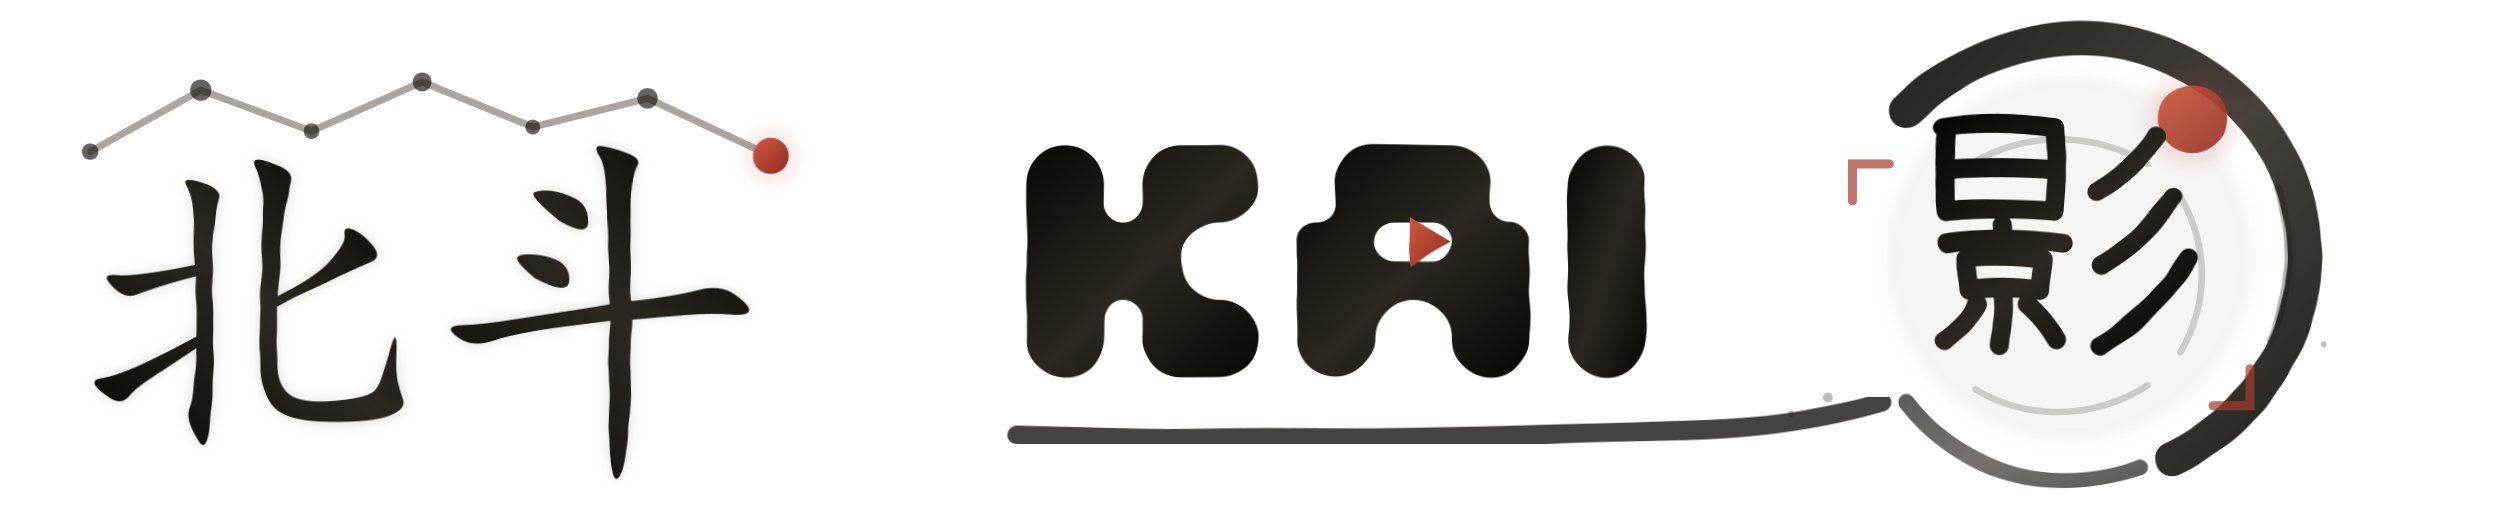
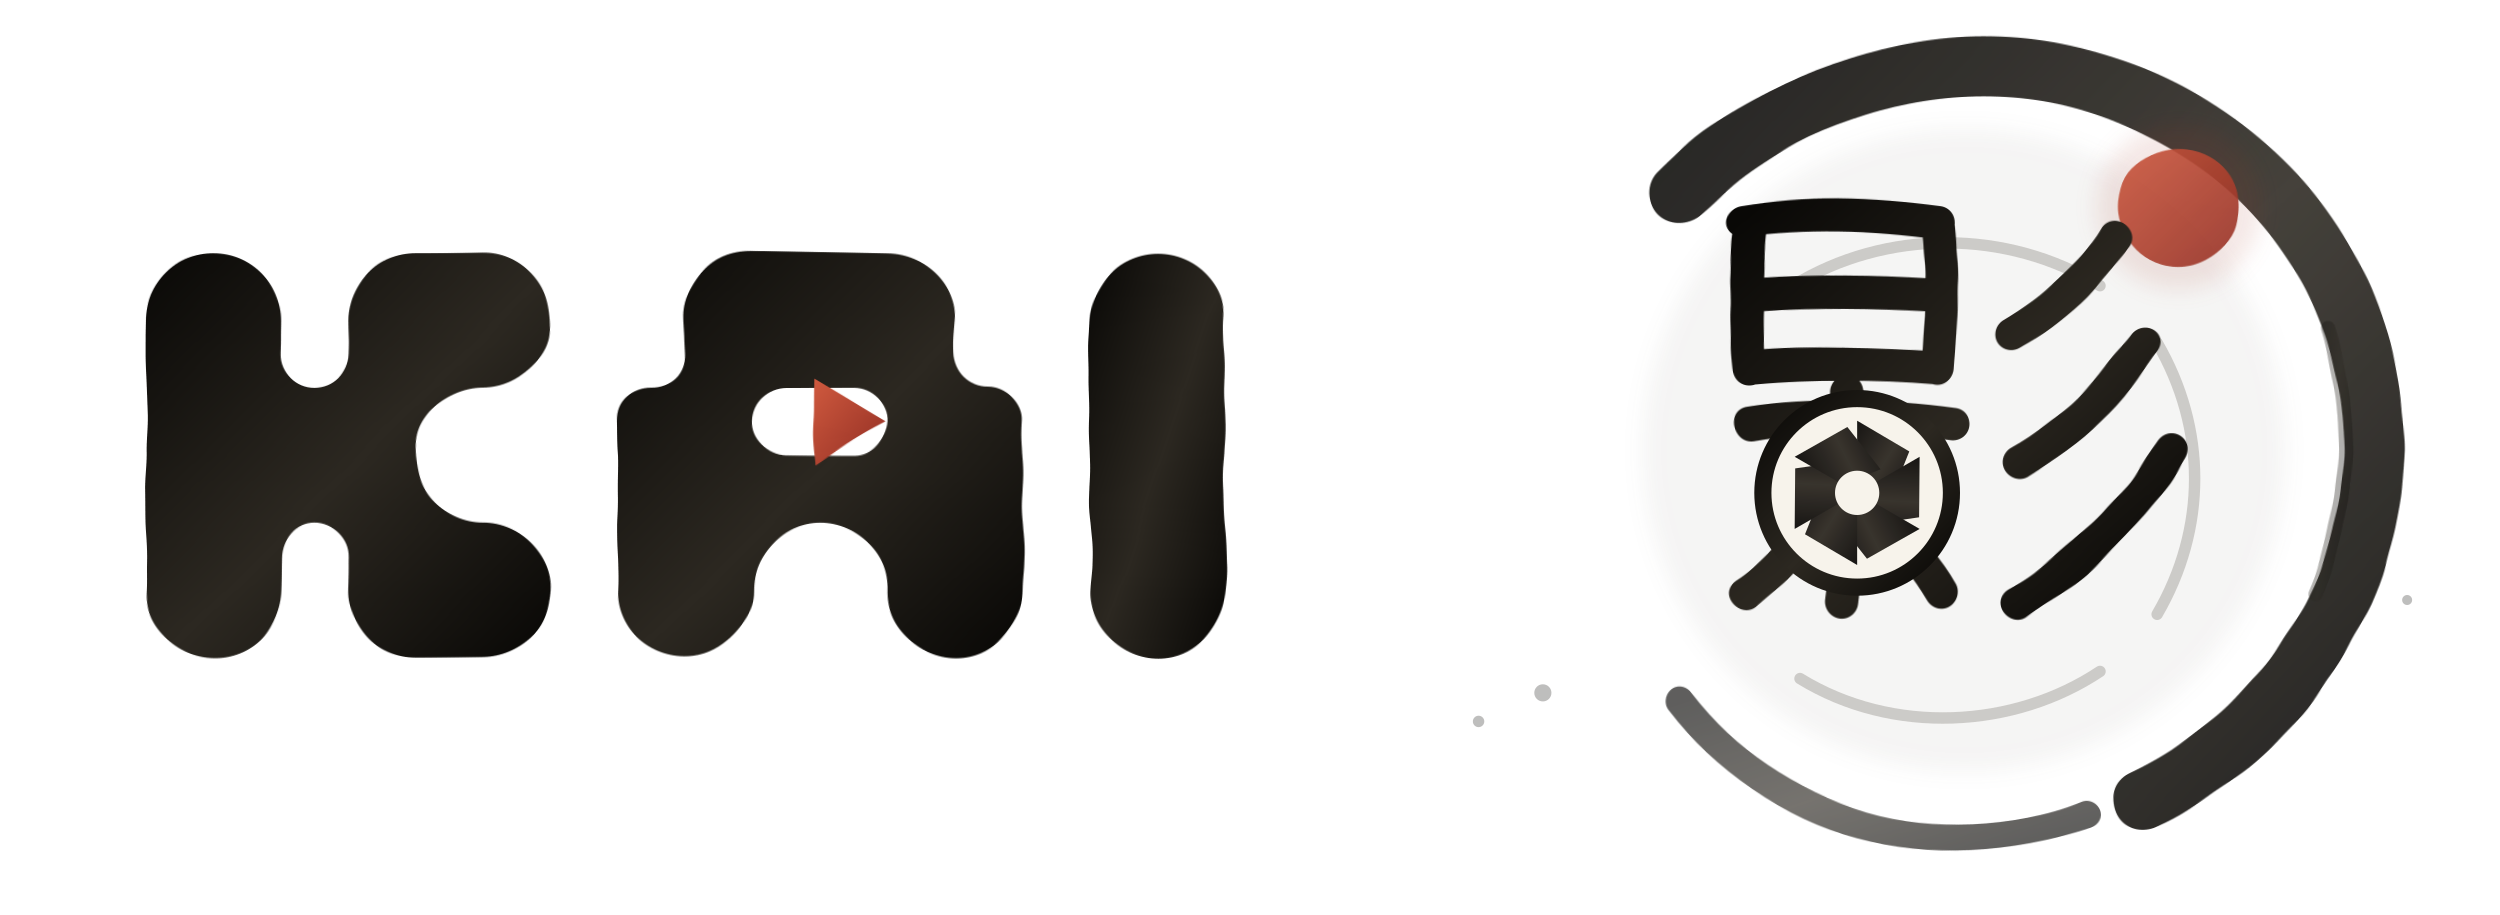
- <svg xmlns="http://www.w3.org/2000/svg" width="610" height="128" viewBox="0 0 610 128" role="img" aria-labelledby="title desc">
+ <svg xmlns="http://www.w3.org/2000/svg" width="350" height="128" viewBox="0 0 350 128" role="img" aria-labelledby="title desc">
  <defs>
    <linearGradient id="ink" x1="0" y1="0" x2="1" y2="1">
      <stop offset="0" stop-color="#090806" />
      <stop offset=".52" stop-color="#2c2821" />
      <stop offset="1" stop-color="#080705" />
    </linearGradient>
    <linearGradient id="red" x1="0" y1="0" x2="1" y2="1">
      <stop offset="0" stop-color="#d05a3f" />
      <stop offset="1" stop-color="#922e23" />
    </linearGradient>
    <filter id="rough" x="-12%" y="-12%" width="124%" height="124%">
      <feTurbulence type="fractalNoise" baseFrequency="0.017 0.095" numOctaves="2" seed="43" result="noise" />
      <feDisplacementMap in="SourceGraphic" in2="noise" scale="1.2" />
    </filter>
    <filter id="wash" x="-20%" y="-20%" width="140%" height="140%">
      <feGaussianBlur stdDeviation="1.5" />
    </filter>
    <g id="kai">
      <g transform="matrix(1.674419 0 0 1.52381 0 -118.8571)">
        <g transform="matrix(1.006944 0 0 1 0 0)">
          <g transform="matrix(0.593103 0 0 0.65625 0 78)">
            <path d="M27.998 40C25.79 40 24 41.79 24 43.998V48c0 2.122-.843 4.157-2.343 5.657A7.996 7.996 0 0 1 16 56C11.582 56 8 52.418 8 48V16c0-2.122.843-4.157 2.343-5.657A7.996 7.996 0 0 1 16 8c4.418 0 8 3.582 8 8v4c0 2.209 1.791 4 4 4 2.21 0 4-1.79 4-3.998V16c0-4.418 3.582-8 8-8h8c4.418 0 8 3.582 8 8s-3.582 8-8 8-8 3.582-8 8 3.582 8 8 8 8 3.582 8 8-3.582 8-8 8h-8c-4.418 0-8-3.582-8-8v-4c0-2.209-1.791-4-4-4z" />
          </g>
          <g transform="matrix(0.395402 0 0 0.4375 -10.28046 90.25)">
            <path fill-rule="evenodd" d="M158 32c-6.627 0-12 5.373-12 12s-5.373 12-12 12-12-5.373-12-12V13.997A6.003 6.003 0 0 1 127.997 8h.006A5.997 5.997 0 0 0 134 2.003V-4c0-6.627 5.373-12 12-12h24c6.627 0 12 5.373 12 12v6a6 6 0 0 0 6 6 6 6 0 0 1 6 6v30c0 6.627-5.373 12-12 12s-12-5.373-12-12-5.373-12-12-12zm-6-24a6 6 0 0 0 0 12h12a6 6 0 0 0 0-12z" />
          </g>
          <g transform="matrix(0.474483 0 0 0.42 -41.75448 89.55)">
            <path d="M248 60c-2.652 0-5.196-1.317-7.071-3.661S238 50.815 238 47.5v-50c0-3.315 1.054-6.495 2.929-8.839S245.348-15 248-15s5.196 1.317 7.071 3.661S258-5.815 258-2.5v50c0 3.315-1.054 6.495-2.929 8.839S250.652 60 248 60z" />
          </g>
        </g>
      </g>
    </g>
    <g id="ying" fill="none" stroke-linecap="round" stroke-linejoin="round">
      <path d="M0 0c11-1.8 24-1.4 36 .2M1.5 1c-1.1 8.6-.8 17.3-.5 26M36 1c.8 8.8.5 17.3-.2 26M3 13.4c10.4-1 20.8-.8 30.9-.1M2 26.8c10.2-1 22.5-.8 33.5.1M19 31.2c.3 1.4.2 2.7-.3 4M1.5 37.4c11-1.9 24.4-2 37.2-.1M7.5 42.2c7.1-1 16.8-.9 24.8.2l-1.2 10c-7.3-1.2-15.5-1.2-22.6-.1zM19.3 53.2c.2 5.4-.2 11.2-1 17M10.9 56.5C8.5 61.4 5.2 65.4.8 68.7M27 56.7c3.9 3.4 7.2 7.4 9.7 11.7M68.4 2.8c-4.7 7.3-11 13.3-18.8 18M74.1 22.6c-5.8 8.8-13.5 16.1-23.2 21.7M79.1 42.2C72 53.4 62.6 62.8 50.7 70.4" />
    </g>
-     <g id="beidou">
-       <path transform="translate(15 107) scale(.35 -.35)" d="M151 99Q172 110 185.5 122.5Q199 135 198 141.5Q197 148 204 145Q211 142 217.5 134Q224 126 216 123Q208 120 193 113L150 92L150 58Q150 38 158.5 31Q167 24 189 25.5Q211 27 217.5 31.5Q224 36 229 62Q233 80 233.5 61.5Q234 43 235 38.5Q236 34 238.5 27Q241 20 229.5 15Q218 10 187.5 10.5Q157 11 147.5 22.5Q138 34 138 59Q138 84 139 107Q140 130 140.5 154Q141 178 135.5 188.5Q130 199 149 191Q163 186 160 178Q157 170 154.5 149Q152 128 151 99ZM94 63Q53 38 47.5 30.5Q42 23 33.5 28.5Q25 34 23.5 37.5Q22 41 28.5 42Q35 43 51.5 50Q68 57 94 71L94 113Q60 103 52 100Q44 97 35.5 106Q27 115 39 113.5Q51 112 93 121Q93 146 92 157.5Q91 169 87 176.5Q83 184 102 177Q111 173 109.5 168Q108 163 106.5 144Q105 125 105.5 98.5Q106 72 105.5 44.5Q105 17 103 6.5Q101-4 98-4Q96-4 91.5 5.5Q87 15 89.5 22Q92 29 94 63Z" />
-       <path transform="translate(100 107) scale(.35 -.35)" d="M154 96Q186 99 201.5 103Q217 107 227 100Q237 93 236 89.5Q235 86 223 87Q211 88 193 87Q175 86 154 84Q154 49 153 15.5Q152-18 146-26.5Q140-35 139 2.5Q138 40 139 83Q74 74 59 68.5Q44 63 33 71Q22 79 36 79.5Q50 80 72.5 83.5Q95 87 139 94Q139 133 138 161Q137 189 131.5 197.5Q126 206 135.5 204Q145 202 153 198.5Q161 195 158 190.5Q155 186 154.5 160Q154 134 154 96ZM105 151Q83 169 87.5 171Q92 173 99.5 172Q107 171 116 166.5Q125 162 125 151Q125 140 105 151ZM87 112Q76 121 75 124.5Q74 128 83 128Q93 128 102 124.5Q111 121 111 110Q111 99 87 112Z" />
-     </g>
  </defs>
-   <g aria-hidden="true">
-     <path d="M22 37L49 22L76 32L103 20L130 31L158 24L188 38" fill="none" stroke="#4c453b" stroke-width="1.7" stroke-linecap="round" stroke-linejoin="round" opacity=".48" />
-     <g fill="#171411" opacity=".66">
-       <circle cx="22" cy="37" r="2" />
-       <circle cx="49" cy="22" r="2.6" />
-       <circle cx="76" cy="32" r="1.9" />
-       <circle cx="103" cy="20" r="2.3" />
-       <circle cx="130" cy="31" r="1.8" />
-       <circle cx="158" cy="24" r="2.5" />
-     </g>
-     <circle cx="188" cy="38" r="7" fill="#a73a2b" opacity=".1" filter="url(#wash)" />
-     <circle cx="188" cy="38" r="4.4" fill="url(#red)" filter="url(#rough)" />
-     <use href="#beidou" fill="url(#ink)" opacity=".16" filter="url(#wash)" />
-     <use href="#beidou" fill="url(#ink)" filter="url(#rough)" />
-   </g>
-   <g transform="translate(230)">
+   <g>
    <g filter="url(#rough)">
      <use href="#kai" transform="translate(11 26) scale(1.18)" fill="url(#ink)" />
      <path d="M114 53v12l10-6z" fill="url(#red)" />
    </g>
-     <path d="M18 106c48 2 105 1 163-1 20-.7 35-3 48-7" fill="none" stroke="#171411" stroke-width="4.6" stroke-linecap="round" opacity=".8" filter="url(#rough)" />
    <circle cx="275" cy="63" r="45" fill="#463f34" opacity=".055" filter="url(#wash)" />
    <g fill="none" stroke="url(#ink)" stroke-linecap="round" filter="url(#rough)">
      <path d="M235 27c17-17 45-23 67-12 27 13 38 45 25 70-6 12-15 21-27 27" stroke-width="8.4" opacity=".88" />
      <path d="M292 114c-21 8-44 1-57-16" stroke-width="4" opacity=".65" />
      <path d="M326 46c4 13 3 26-2 37" stroke-width="2" opacity=".35" />
    </g>
    <g fill="none" stroke="#4c453b" stroke-width="1.6" stroke-linecap="round" opacity=".24">
      <path d="M251 40c13-8 30-8 43 0M302 48c7 12 7 26 0 38M294 94c-12 8-29 9-42 1" />
    </g>
    <circle cx="305" cy="29" r="8.4" fill="url(#red)" opacity=".9" filter="url(#rough)" />
    <circle cx="305" cy="29" r="11.5" fill="#a73a2b" opacity=".12" filter="url(#wash)" />
    <use href="#ying" transform="translate(244 31) scale(.76)" fill="none" stroke="url(#ink)" stroke-width="6.1" filter="url(#rough)" />
-     <g fill="none" stroke="#a73a2b" stroke-width="2.2" stroke-linecap="round" opacity=".7">
-       <path d="M222 49v-9h9M319 90v9h-9" />
+     <g transform="translate(260 69)" stroke-linejoin="round">
+       <circle r="13.2" fill="#f7f3eb" stroke="url(#ink)" stroke-width="2.4" />
+       <g fill="url(#ink)" opacity=".94">
+         <path d="M0-10.1 7.3-5.8 4.5 1.2 0-2.4z" />
+         <path d="M0-10.1 7.3-5.8 4.5 1.2 0-2.4z" transform="rotate(60)" />
+         <path d="M0-10.1 7.3-5.8 4.5 1.2 0-2.4z" transform="rotate(120)" />
+         <path d="M0-10.1 7.3-5.8 4.5 1.2 0-2.4z" transform="rotate(180)" />
+         <path d="M0-10.1 7.3-5.8 4.5 1.2 0-2.4z" transform="rotate(240)" />
+         <path d="M0-10.1 7.3-5.8 4.5 1.2 0-2.4z" transform="rotate(300)" />
+       </g>
+       <circle r="3.1" fill="#f7f3eb" />
    </g>
    <g fill="#171411" opacity=".28">
      <circle cx="207" cy="101" r=".8" />
      <circle cx="216" cy="97" r="1.2" />
      <circle cx="337" cy="84" r=".7" />
    </g>
  </g>
</svg>
